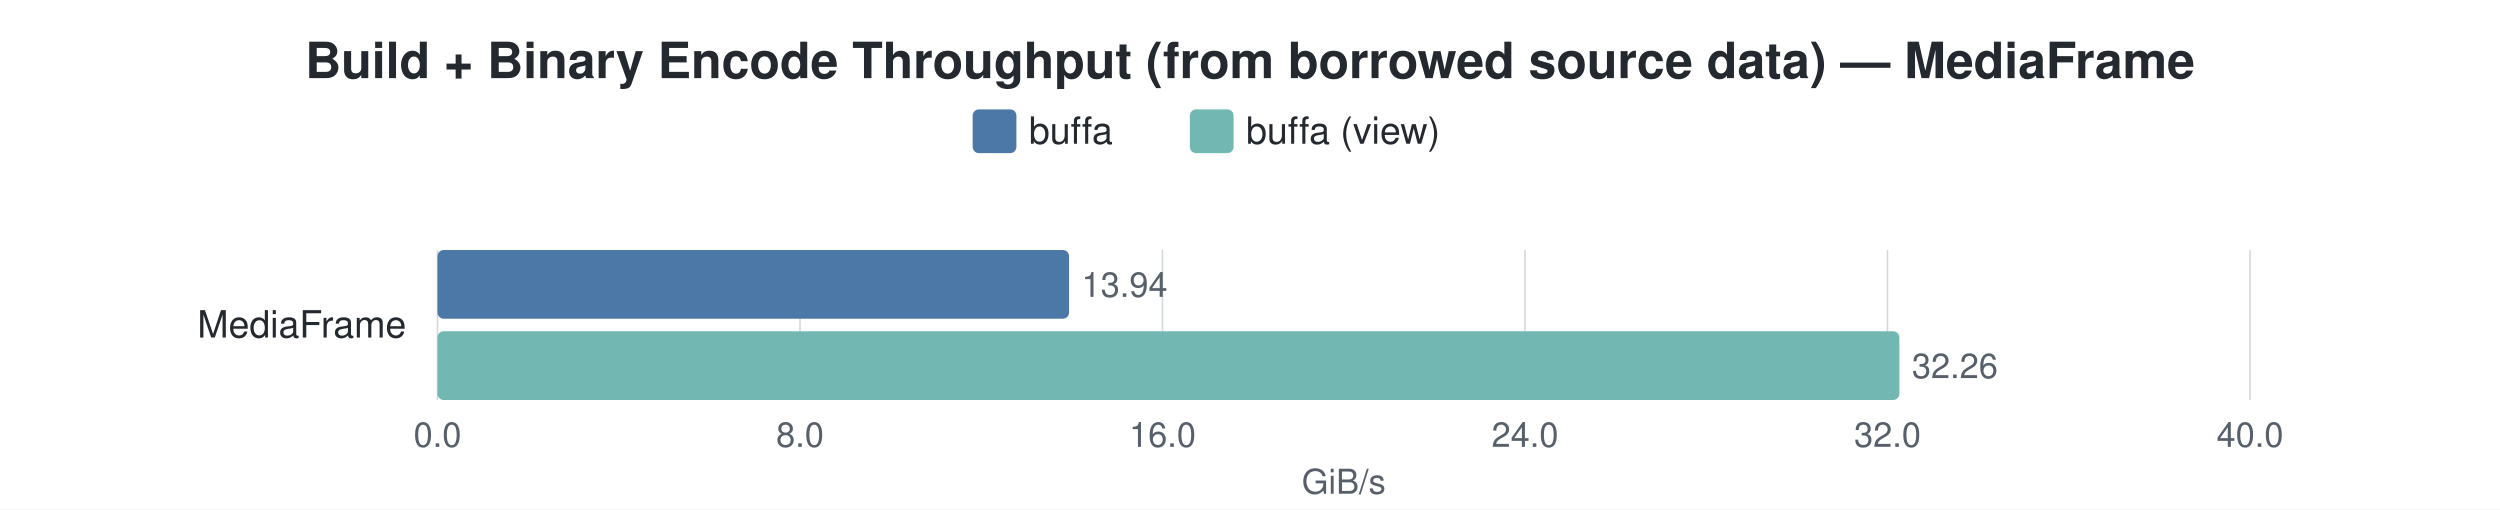
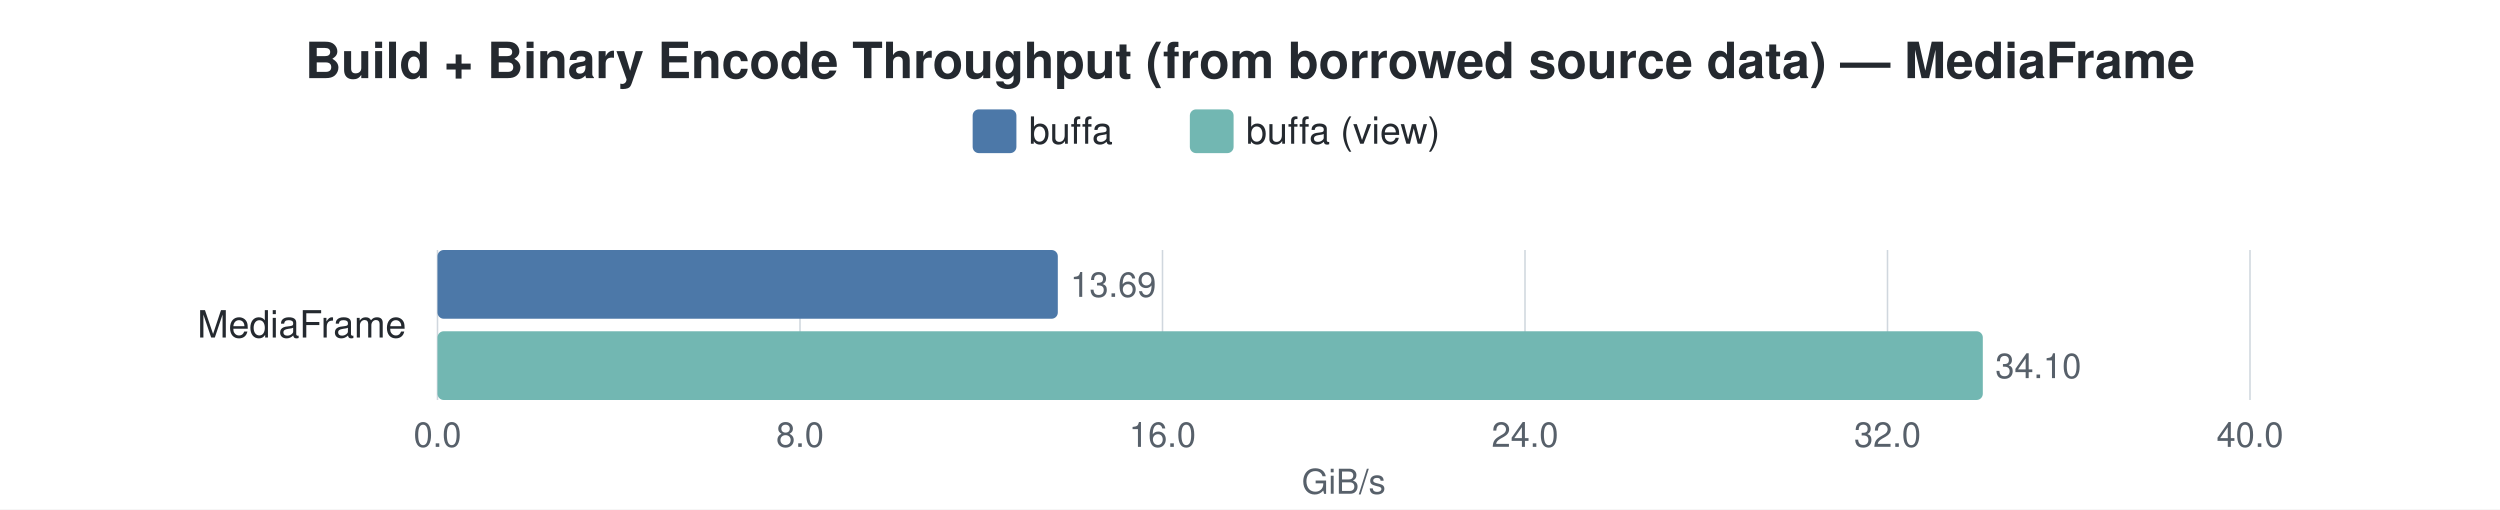
<svg xmlns="http://www.w3.org/2000/svg" width="800" height="163" viewBox="0 0 800 163">
  <style>
    text { font-family: -apple-system, BlinkMacSystemFont, "Segoe UI", Helvetica, Arial, sans-serif; }
    .title { font-size: 16px; font-weight: 600; fill: #24292f; }
    .label { font-size: 12px; fill: #24292f; }
    .value { font-size: 11px; fill: #57606a; }
    .axis-label { font-size: 11px; fill: #57606a; }
    .legend-text { font-size: 12px; fill: #24292f; }
    .grid { stroke: #d0d7de; stroke-width: 0.5; }
  </style>
  <rect width="100%" height="100%" fill="white" />
  <text x="400.0" y="25" text-anchor="middle" class="title">Build + Binary Encode Throughput (from borrowed source data) — MediaFrame</text>
  <rect x="311.25" y="35" width="14" height="14" rx="2" fill="#4C78A8" />
  <text x="329.25" y="46" class="legend-text">buffa</text>
  <rect x="380.75" y="35" width="14" height="14" rx="2" fill="#72B7B2" />
  <text x="398.75" y="46" class="legend-text">buffa (view)</text>
  <line x1="140.0" y1="80" x2="140.0" y2="128" class="grid" />
  <text x="140.0" y="143" text-anchor="middle" class="axis-label">0.0</text>
  <line x1="256.0" y1="80" x2="256.0" y2="128" class="grid" />
  <text x="256.0" y="143" text-anchor="middle" class="axis-label">8.0</text>
  <line x1="372.0" y1="80" x2="372.0" y2="128" class="grid" />
  <text x="372.0" y="143" text-anchor="middle" class="axis-label">16.0</text>
  <line x1="488.0" y1="80" x2="488.0" y2="128" class="grid" />
  <text x="488.0" y="143" text-anchor="middle" class="axis-label">24.0</text>
  <line x1="604.0" y1="80" x2="604.0" y2="128" class="grid" />
  <text x="604.0" y="143" text-anchor="middle" class="axis-label">32.0</text>
  <line x1="720.0" y1="80" x2="720.0" y2="128" class="grid" />
  <text x="720.0" y="143" text-anchor="middle" class="axis-label">40.0</text>
  <text x="430.0" y="158" text-anchor="middle" class="axis-label">GiB/s</text>
  <text x="130" y="108.0" text-anchor="end" class="label">MediaFrame</text>
-   <rect x="140" y="80.0" width="202.1" height="22" rx="2" fill="#4C78A8" />
-   <text x="346.1" y="95.0" class="value">13.94</text>
-   <rect x="140" y="106.0" width="467.8" height="22" rx="2" fill="#72B7B2" />
-   <text x="611.8" y="121.0" class="value">32.26</text>
+   <rect x="140" y="80.0" width="198.5" height="22" rx="2" fill="#4C78A8" />
+   <text x="342.5" y="95.0" class="value">13.69</text>
+   <rect x="140" y="106.0" width="494.5" height="22" rx="2" fill="#72B7B2" />
+   <text x="638.5" y="121.0" class="value">34.10</text>
</svg>
